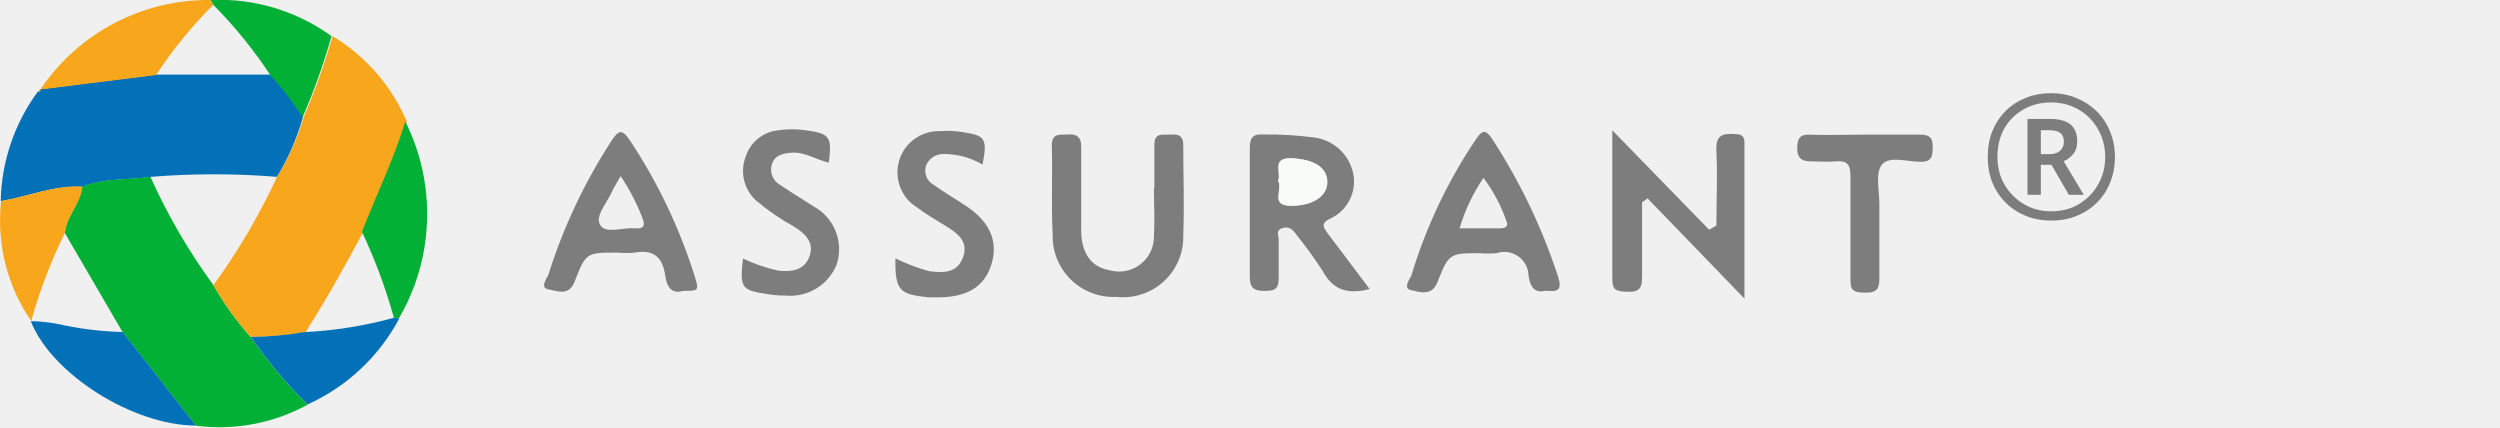
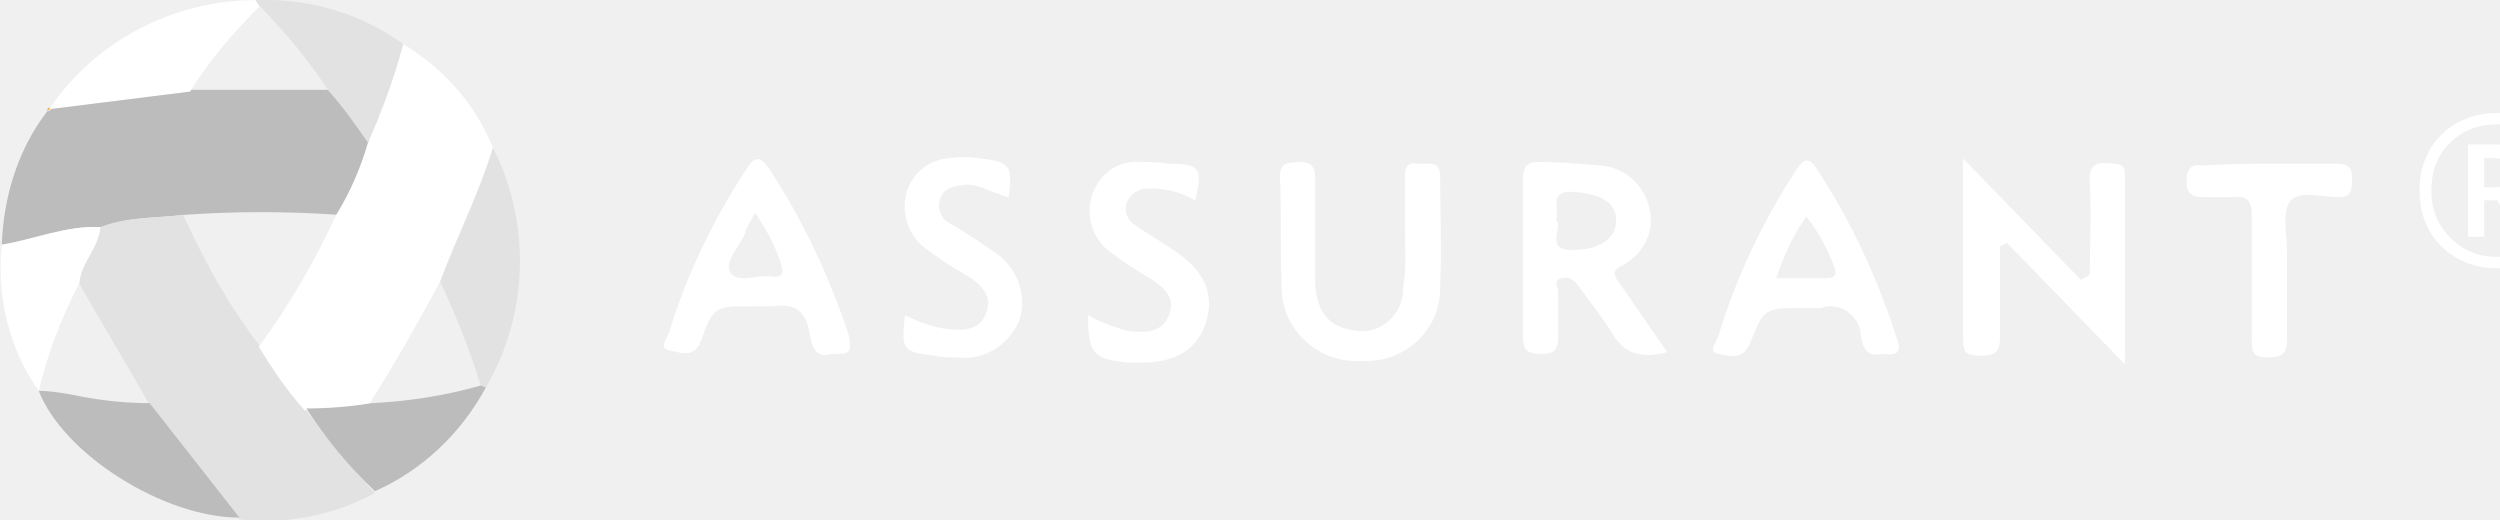
- <svg xmlns="http://www.w3.org/2000/svg" id="Layer_1" data-name="Layer 1" viewBox="0 0 172.89 29.53">
-   <defs>
-     <style>.cls-1{fill:#0371b8;}.cls-2{fill:#02b035;}.cls-3{fill:#f8a61c;}.cls-4,.cls-6{fill:#7d7d7d;}.cls-5{fill:#f9fbf9;}.cls-6{font-size:12px;font-family:MyriadPro-Regular, Myriad Pro;}</style>
-   </defs>
-   <path class="cls-1" d="M-49.11,21.19a13.2,13.2,0,0,1,2.57-7.58c.09,0,.22,0,.16-.17l0,0,8-1h7.95a21.69,21.69,0,0,1,2.23,2.9A16.45,16.45,0,0,1-30,19.51a54.14,54.14,0,0,0-8.73,0c-1.57.24-3.21.07-4.73.7C-45.44,20.08-47.23,20.88-49.11,21.19Z" transform="translate(49.16 -7.28)" />
-   <path class="cls-2" d="M-43.49,20.2c1.52-.63,3.16-.46,4.73-.7A41.23,41.23,0,0,0-34.4,27a21.21,21.21,0,0,0,2.58,3.59,31.42,31.42,0,0,0,3.94,4.67,12.67,12.67,0,0,1-7.73,1.46l-5.07-6.47c-1.33-2.29-2.67-4.57-4-6.86C-44.58,22.21-43.59,21.37-43.49,20.2Z" transform="translate(49.16 -7.28)" />
-   <path class="cls-3" d="M-31.82,30.58A21.21,21.21,0,0,1-34.4,27,44.72,44.72,0,0,0-30,19.51a16.45,16.45,0,0,0,1.84-4.13,45.84,45.84,0,0,0,2-5.6,12.7,12.7,0,0,1,5.13,5.9c-.83,2.61-2.06,5.07-3,7.63-1.27,2.36-2.56,4.69-4,6.94A22.56,22.56,0,0,1-31.82,30.58Z" transform="translate(49.16 -7.28)" />
-   <path class="cls-4" d="M64.4,21.27c0,1.71,0,3.42,0,5.13,0,.74-.13,1.09-1,1.06s-1.07-.13-1.06-1c0-3.34,0-6.69,0-10.17l6.7,6.88.5-.3c0-1.72.08-3.45,0-5.16-.07-1.16.51-1.22,1.37-1.15.4,0,.57.19.57.58V27.93L64.78,21Z" transform="translate(49.16 -7.28)" />
-   <path class="cls-4" d="M30.67,20.31c0-1,0-2,0-3,0-.85.53-.71,1-.72s1-.1,1,.73c0,2.08.08,4.16,0,6.23a4.16,4.16,0,0,1-4.61,4.26,4.2,4.2,0,0,1-4.42-4.35c-.11-2,0-4.07-.06-6.11,0-.92.58-.72,1.12-.77s.92.14.91.85c0,1.92,0,3.83,0,5.75,0,1.63.72,2.57,1.93,2.78a2.41,2.41,0,0,0,3.1-2.42c.07-1.07,0-2.15,0-3.23Z" transform="translate(49.16 -7.28)" />
-   <path class="cls-4" d="M45.56,27.27c-1.5.38-2.52.09-3.23-1.22a29.21,29.21,0,0,0-1.82-2.52c-.25-.36-.52-.63-1-.47s-.23.54-.24.82c0,.84,0,1.68,0,2.52s-.18,1-1,1-1-.31-1-1c0-3,0-5.91,0-8.87,0-.72.2-1,.94-.95a25.1,25.1,0,0,1,3.46.2,3.17,3.17,0,0,1,2.75,2.48,2.82,2.82,0,0,1-1.63,3.16c-.62.31-.43.59-.13,1ZM39.23,19.8c.37.53-.65,1.72.89,1.71s2.5-.64,2.48-1.67-.93-1.53-2.41-1.61S39.47,19.19,39.23,19.8Z" transform="translate(49.16 -7.28)" />
-   <path class="cls-4" d="M57.75,27.38c-.87.23-1.09-.38-1.2-1a1.68,1.68,0,0,0-2.22-1.59,6.48,6.48,0,0,1-1.08,0c-2.17,0-2.21,0-3,2-.39,1-1.22.68-1.81.56s-.14-.73,0-1A34.87,34.87,0,0,1,52.85,17c.44-.65.67-.9,1.21-.07a40.5,40.5,0,0,1,4.53,9.48C58.9,27.37,58.53,27.48,57.75,27.38Zm-6-4.31h2.79c.39,0,.66-.1.46-.55a10.88,10.88,0,0,0-1.57-2.94A12.53,12.53,0,0,0,51.78,23.07Z" transform="translate(49.16 -7.28)" />
-   <path class="cls-4" d="M-1.93,27.4c-.85.25-1.13-.37-1.23-1.09-.18-1.26-.83-1.8-2.11-1.56a6.86,6.86,0,0,1-1.2,0c-2.14,0-2.17,0-2.95,2-.4,1.05-1.24.64-1.82.54s-.14-.72,0-1A37.9,37.9,0,0,1-6.86,17c.53-.82.77-.73,1.27,0a37.19,37.19,0,0,1,4.47,9.37C-.81,27.39-.82,27.39-1.93,27.4Zm-4.31-7.94c-.26.47-.48.8-.64,1.16-.34.74-1.16,1.63-.76,2.24s1.53.14,2.34.21.74-.31.51-.86A14.35,14.35,0,0,0-6.24,19.46Z" transform="translate(49.16 -7.28)" />
-   <path class="cls-4" d="M18.79,18.66a5.29,5.29,0,0,0-2.69-.73,1.28,1.28,0,0,0-1.22.8,1.13,1.13,0,0,0,.54,1.34c.74.53,1.55,1,2.3,1.5,1.61,1.11,2.16,2.42,1.68,4s-1.75,2.27-3.66,2.27c-.24,0-.48,0-.72,0-2-.21-2.28-.48-2.26-2.69a13.63,13.63,0,0,0,2.32.88c1,.13,1.92.15,2.34-.91s-.26-1.64-1.06-2.14-1.45-.86-2.11-1.36a2.85,2.85,0,0,1,1.58-5.27,6.69,6.69,0,0,1,1.55.06C19,16.65,19.13,16.86,18.79,18.66Z" transform="translate(49.16 -7.28)" />
-   <path class="cls-4" d="M2.22,25.16A11.43,11.43,0,0,0,4.68,26c.89.08,1.75,0,2.12-.94s-.19-1.57-1-2.08a16,16,0,0,1-2.66-1.82,2.77,2.77,0,0,1-.75-3,2.65,2.65,0,0,1,2.28-1.87,6.37,6.37,0,0,1,1.9,0c1.67.23,1.81.45,1.59,2.24-.88-.2-1.66-.77-2.61-.69-.59.06-1.13.17-1.33.8a1.22,1.22,0,0,0,.59,1.44c.76.52,1.57,1,2.32,1.49a3.36,3.36,0,0,1,1.57,4,3.45,3.45,0,0,1-3.53,2.15,7.17,7.17,0,0,1-1.31-.11C2.09,27.35,2,27.15,2.22,25.16Z" transform="translate(49.16 -7.28)" />
-   <path class="cls-2" d="M-24.13,23.31c1-2.56,2.2-5,3-7.63a14.31,14.31,0,0,1-.45,13.63l-.34-.06A37.33,37.33,0,0,0-24.13,23.31Z" transform="translate(49.16 -7.28)" />
-   <path class="cls-4" d="M79.88,16.59c1.24,0,2.48,0,3.72,0,.68,0,.91.2.9.88s-.09,1-.84,1c-.91,0-2.12-.42-2.65.17s-.17,1.91-.2,2.9c0,1.64,0,3.28,0,4.92,0,.73-.1,1.08-1,1.06s-1-.2-1-1c0-2.36,0-4.72,0-7.08,0-.8-.25-1.07-1-1-.56.05-1.12,0-1.68,0s-1-.11-1-.9.26-1,1-.94C77.39,16.63,78.64,16.59,79.88,16.59Z" transform="translate(49.16 -7.28)" />
-   <path class="cls-1" d="M-40.68,30.24l5.07,6.47c-4.34,0-10-3.57-11.42-7.22h0a11.65,11.65,0,0,1,1.76.17A23.14,23.14,0,0,0-40.68,30.24Z" transform="translate(49.16 -7.28)" />
-   <path class="cls-3" d="M-38.37,12.47l-8,1A14,14,0,0,1-34.59,7.28l.18.33A30.8,30.8,0,0,0-38.37,12.47Z" transform="translate(49.16 -7.28)" />
-   <path class="cls-1" d="M-21.89,29.25l.34.06a13.44,13.44,0,0,1-6.34,5.94,32,32,0,0,1-3.93-4.67,22.56,22.56,0,0,0,3.67-.33A28.78,28.78,0,0,0-21.89,29.25Z" transform="translate(49.16 -7.28)" />
-   <path class="cls-2" d="M-34.41,7.61l-.18-.33a13.24,13.24,0,0,1,8.36,2.5,45.84,45.84,0,0,1-2,5.6,21.69,21.69,0,0,0-2.23-2.9A31.64,31.64,0,0,0-34.41,7.61Z" transform="translate(49.16 -7.28)" />
-   <path class="cls-3" d="M-47,29.48h0a12.22,12.22,0,0,1-2.08-8.3c1.88-.31,3.67-1.11,5.62-1-.1,1.17-1.09,2-1.2,3.18A35.06,35.06,0,0,0-47,29.48Z" transform="translate(49.16 -7.28)" />
-   <path class="cls-3" d="M-46.38,13.44c.06.17-.07.15-.16.17Z" transform="translate(49.16 -7.28)" />
-   <path class="cls-5" d="M39.23,19.8c.24-.61-.47-1.65,1-1.57s2.39.62,2.41,1.61-1,1.66-2.48,1.67S39.6,20.33,39.23,19.8Z" transform="translate(49.16 -7.28)" />
-   <text class="cls-6" transform="translate(136.87 15.13)">®</text>
+ <svg xmlns="http://www.w3.org/2000/svg" version="1.1" id="Layer_1" x="0px" y="0px" viewBox="-219 382.5 142 29.5" style="enable-background:new -219 382.5 142 29.5;" xml:space="preserve">
+   <style type="text/css">
+ 	.st0{fill:#BCBCBC;}
+ 	.st1{fill:#E2E2E2;}
+ 	.st2{fill:#FFFFFF;}
+ 	.st3{fill:#F8A61C;}
+ 	.st4{font-family:'MyriadPro-Regular';}
+ 	.st5{font-size:12px;}
+ </style>
+   <path class="st0" d="M-218.9,396.4c0.1-2.7,0.9-5.4,2.6-7.6c0.1,0,0.2,0,0.2-0.2l0,0l8-1h7.9c0.8,0.9,1.6,1.9,2.2,2.9  c-0.4,1.5-1,2.9-1.8,4.2c-2.9-0.2-5.8-0.2-8.7,0c-1.6,0.2-3.2,0.1-4.7,0.7C-215.3,395.3-217.1,396.1-218.9,396.4z" />
+   <path class="st1" d="M-213.3,395.4c1.5-0.6,3.2-0.5,4.7-0.7c1.2,2.6,2.6,5.2,4.4,7.5c0.7,1.3,1.6,2.5,2.6,3.6  c1.2,1.7,2.5,3.2,3.9,4.7c-2.4,1.3-5.1,1.8-7.7,1.5l-5.1-6.5c-1.3-2.3-2.7-4.6-4-6.9C-214.4,397.4-213.4,396.6-213.3,395.4z" />
+   <path class="st2" d="M-201.7,405.8c-1-1.1-1.8-2.3-2.6-3.6c1.7-2.3,3.2-4.9,4.4-7.5c0.8-1.3,1.4-2.7,1.8-4.1c0.8-1.8,1.5-3.7,2-5.6  c2.3,1.4,4.1,3.4,5.1,5.9c-0.8,2.6-2.1,5.1-3,7.6c-1.3,2.4-2.6,4.7-4,6.9C-199.1,405.7-200.4,405.8-201.7,405.8z" />
+   <path class="st2" d="M-105.4,396.5c0,1.7,0,3.4,0,5.1c0,0.7-0.1,1.1-1,1.1s-1.1-0.1-1.1-1c0-3.3,0-6.7,0-10.2l6.7,6.9l0.5-0.3  c0-1.7,0.1-3.4,0-5.2c-0.1-1.2,0.5-1.2,1.4-1.1c0.4,0,0.6,0.2,0.6,0.6v10.8l-6.7-6.9L-105.4,396.5z" />
+   <path class="st2" d="M-139.2,395.5c0-1,0-2,0-3c0-0.9,0.5-0.7,1-0.7s1-0.1,1,0.7c0,2.1,0.1,4.2,0,6.2c0.1,2.3-1.7,4.2-4,4.3  c-0.2,0-0.4,0-0.6,0c-2.3,0.1-4.3-1.7-4.4-4c0-0.1,0-0.3,0-0.4c-0.1-2,0-4.1-0.1-6.1c0-0.9,0.6-0.7,1.1-0.8c0.5,0,0.9,0.1,0.9,0.9  c0,1.9,0,3.8,0,5.8c0,1.6,0.7,2.6,1.9,2.8c1.3,0.4,2.6-0.3,3-1.6c0.1-0.3,0.1-0.5,0.1-0.8C-139.1,397.7-139.2,396.6-139.2,395.5  L-139.2,395.5z" />
+   <path class="st2" d="M-124.3,402.5c-1.5,0.4-2.5,0.1-3.2-1.2c-0.6-0.9-1.2-1.7-1.8-2.5c-0.3-0.4-0.5-0.6-1-0.5s-0.2,0.5-0.2,0.8  c0,0.8,0,1.7,0,2.5s-0.2,1-1,1s-1-0.3-1-1c0-3,0-5.9,0-8.9c0-0.7,0.2-1,0.9-1c1.2,0,2.3,0.1,3.5,0.2c1.4,0.1,2.5,1.1,2.8,2.5  c0.3,1.3-0.4,2.6-1.6,3.2c-0.6,0.3-0.4,0.6-0.1,1L-124.3,402.5z M-130.6,395c0.4,0.5-0.7,1.7,0.9,1.7c1.5,0,2.5-0.6,2.5-1.7  c0-1-0.9-1.5-2.4-1.6S-130.4,394.4-130.6,395z" />
+   <path class="st2" d="M-112.1,402.6c-0.9,0.2-1.1-0.4-1.2-1c0-0.9-0.8-1.7-1.7-1.7c-0.2,0-0.4,0-0.5,0.1c-0.4,0-0.7,0-1.1,0  c-2.2,0-2.2,0-3,2c-0.4,1-1.2,0.7-1.8,0.6c-0.6-0.1-0.1-0.7,0-1c1-3.3,2.5-6.5,4.4-9.4c0.4-0.6,0.7-0.9,1.2-0.1  c1.9,2.9,3.4,6.1,4.5,9.5C-110.9,402.6-111.3,402.7-112.1,402.6z M-118.1,398.3h2.8c0.4,0,0.7-0.1,0.5-0.6c-0.4-1.1-0.9-2-1.6-2.9  C-117.1,395.8-117.7,397-118.1,398.3L-118.1,398.3z" />
+   <path class="st2" d="M-171.8,402.6c-0.8,0.3-1.1-0.4-1.2-1.1c-0.2-1.3-0.8-1.8-2.1-1.6c-0.4,0-0.8,0-1.2,0c-2.1,0-2.2,0-2.9,2  c-0.4,1-1.2,0.6-1.8,0.5s-0.1-0.7,0-1c1-3.3,2.5-6.4,4.4-9.3c0.5-0.8,0.8-0.7,1.3,0c1.9,2.9,3.4,6.1,4.5,9.4  C-170.6,402.6-170.7,402.6-171.8,402.6z M-176.1,394.6c-0.3,0.5-0.5,0.8-0.6,1.2c-0.3,0.7-1.2,1.6-0.8,2.2s1.5,0.1,2.3,0.2  s0.7-0.3,0.5-0.9C-175,396.4-175.5,395.5-176.1,394.6z" />
+   <path class="st2" d="M-151.1,393.9c-0.8-0.5-1.7-0.7-2.7-0.7c-0.5,0-1,0.3-1.2,0.8s0.1,1.1,0.5,1.3c0.7,0.5,1.6,1,2.3,1.5  c1.6,1.1,2.2,2.4,1.7,4s-1.8,2.3-3.7,2.3c-0.2,0-0.5,0-0.7,0c-2-0.2-2.3-0.5-2.3-2.7c0.7,0.4,1.5,0.7,2.3,0.9c1,0.1,1.9,0.1,2.3-0.9  s-0.3-1.6-1.1-2.1s-1.5-0.9-2.1-1.4c-1.3-0.8-1.7-2.6-0.9-3.9c0.5-0.9,1.5-1.4,2.5-1.3c0.5,0,1,0,1.5,0.1  C-150.8,391.8-150.7,392-151.1,393.9z" />
+   <path class="st2" d="M-167.6,400.4c0.8,0.4,1.6,0.7,2.5,0.8c0.9,0.1,1.8,0,2.1-0.9c0.4-0.9-0.2-1.6-1-2.1c-0.9-0.5-1.8-1.1-2.7-1.8  c-0.8-0.8-1.1-1.9-0.8-3c0.3-1,1.2-1.8,2.3-1.9c0.6-0.1,1.3-0.1,1.9,0c1.7,0.2,1.8,0.4,1.6,2.2c-0.9-0.2-1.7-0.8-2.6-0.7  c-0.6,0.1-1.1,0.2-1.3,0.8c-0.2,0.6,0.1,1.2,0.6,1.4c0.8,0.5,1.6,1,2.3,1.5c1.4,0.8,2.1,2.5,1.6,4c-0.6,1.4-2,2.3-3.5,2.1  c-0.4,0-0.9,0-1.3-0.1C-167.8,402.5-167.8,402.3-167.6,400.4z" />
+   <path class="st1" d="M-194,398.5c1-2.6,2.2-5,3-7.6c2.2,4.3,2,9.5-0.4,13.6l-0.3-0.1C-192.3,402.4-193.1,400.4-194,398.5z" />
+   <path class="st2" d="M-90,391.8c1.2,0,2.5,0,3.7,0c0.7,0,0.9,0.2,0.9,0.9c0,0.7-0.1,1-0.8,1c-0.9,0-2.1-0.4-2.7,0.2  c-0.5,0.6-0.2,1.9-0.2,2.9c0,1.6,0,3.3,0,4.9c0,0.7-0.1,1.1-1,1.1s-1-0.2-1-1c0-2.4,0-4.7,0-7.1c0-0.8-0.3-1.1-1-1  c-0.6,0-1.1,0-1.7,0s-1-0.1-1-0.9s0.3-1,1-0.9C-92.4,391.8-91.2,391.8-90,391.8z" />
+   <path class="st0" d="M-210.5,405.4l5.1,6.5c-4.3,0-10-3.6-11.4-7.2l0,0c0.6,0,1.2,0.1,1.8,0.2C-213.6,405.2-212.1,405.4-210.5,405.4  z" />
+   <path class="st2" d="M-208.2,387.7l-8,1c2.6-3.9,7.1-6.2,11.8-6.2l0.2,0.3C-205.7,384.3-207.1,385.9-208.2,387.7z" />
+   <path class="st0" d="M-191.7,404.4l0.3,0.1c-1.4,2.6-3.6,4.7-6.3,5.9c-1.5-1.4-2.8-3-3.9-4.7c1.2,0,2.5-0.1,3.7-0.3  C-195.9,405.3-193.8,405-191.7,404.4z" />
+   <path class="st1" d="M-204.3,382.8l-0.2-0.3c3-0.1,5.9,0.7,8.4,2.5c-0.5,1.9-1.2,3.8-2,5.6c-0.7-1-1.4-2-2.2-2.9  C-201.5,385.9-202.8,384.3-204.3,382.8z" />
+   <path class="st2" d="M-216.8,404.7L-216.8,404.7c-1.7-2.4-2.4-5.4-2.1-8.3c1.9-0.3,3.7-1.1,5.6-1c-0.1,1.2-1.1,2-1.2,3.2  C-215.5,400.5-216.3,402.6-216.8,404.7z" />
+   <path class="st3" d="M-216.2,388.6c0.1,0.2-0.1,0.1-0.2,0.2L-216.2,388.6z" />
+   <text transform="matrix(1 0 0 1 -82.1625 397.6083)" class="st2 st4 st5">®</text>
</svg>
